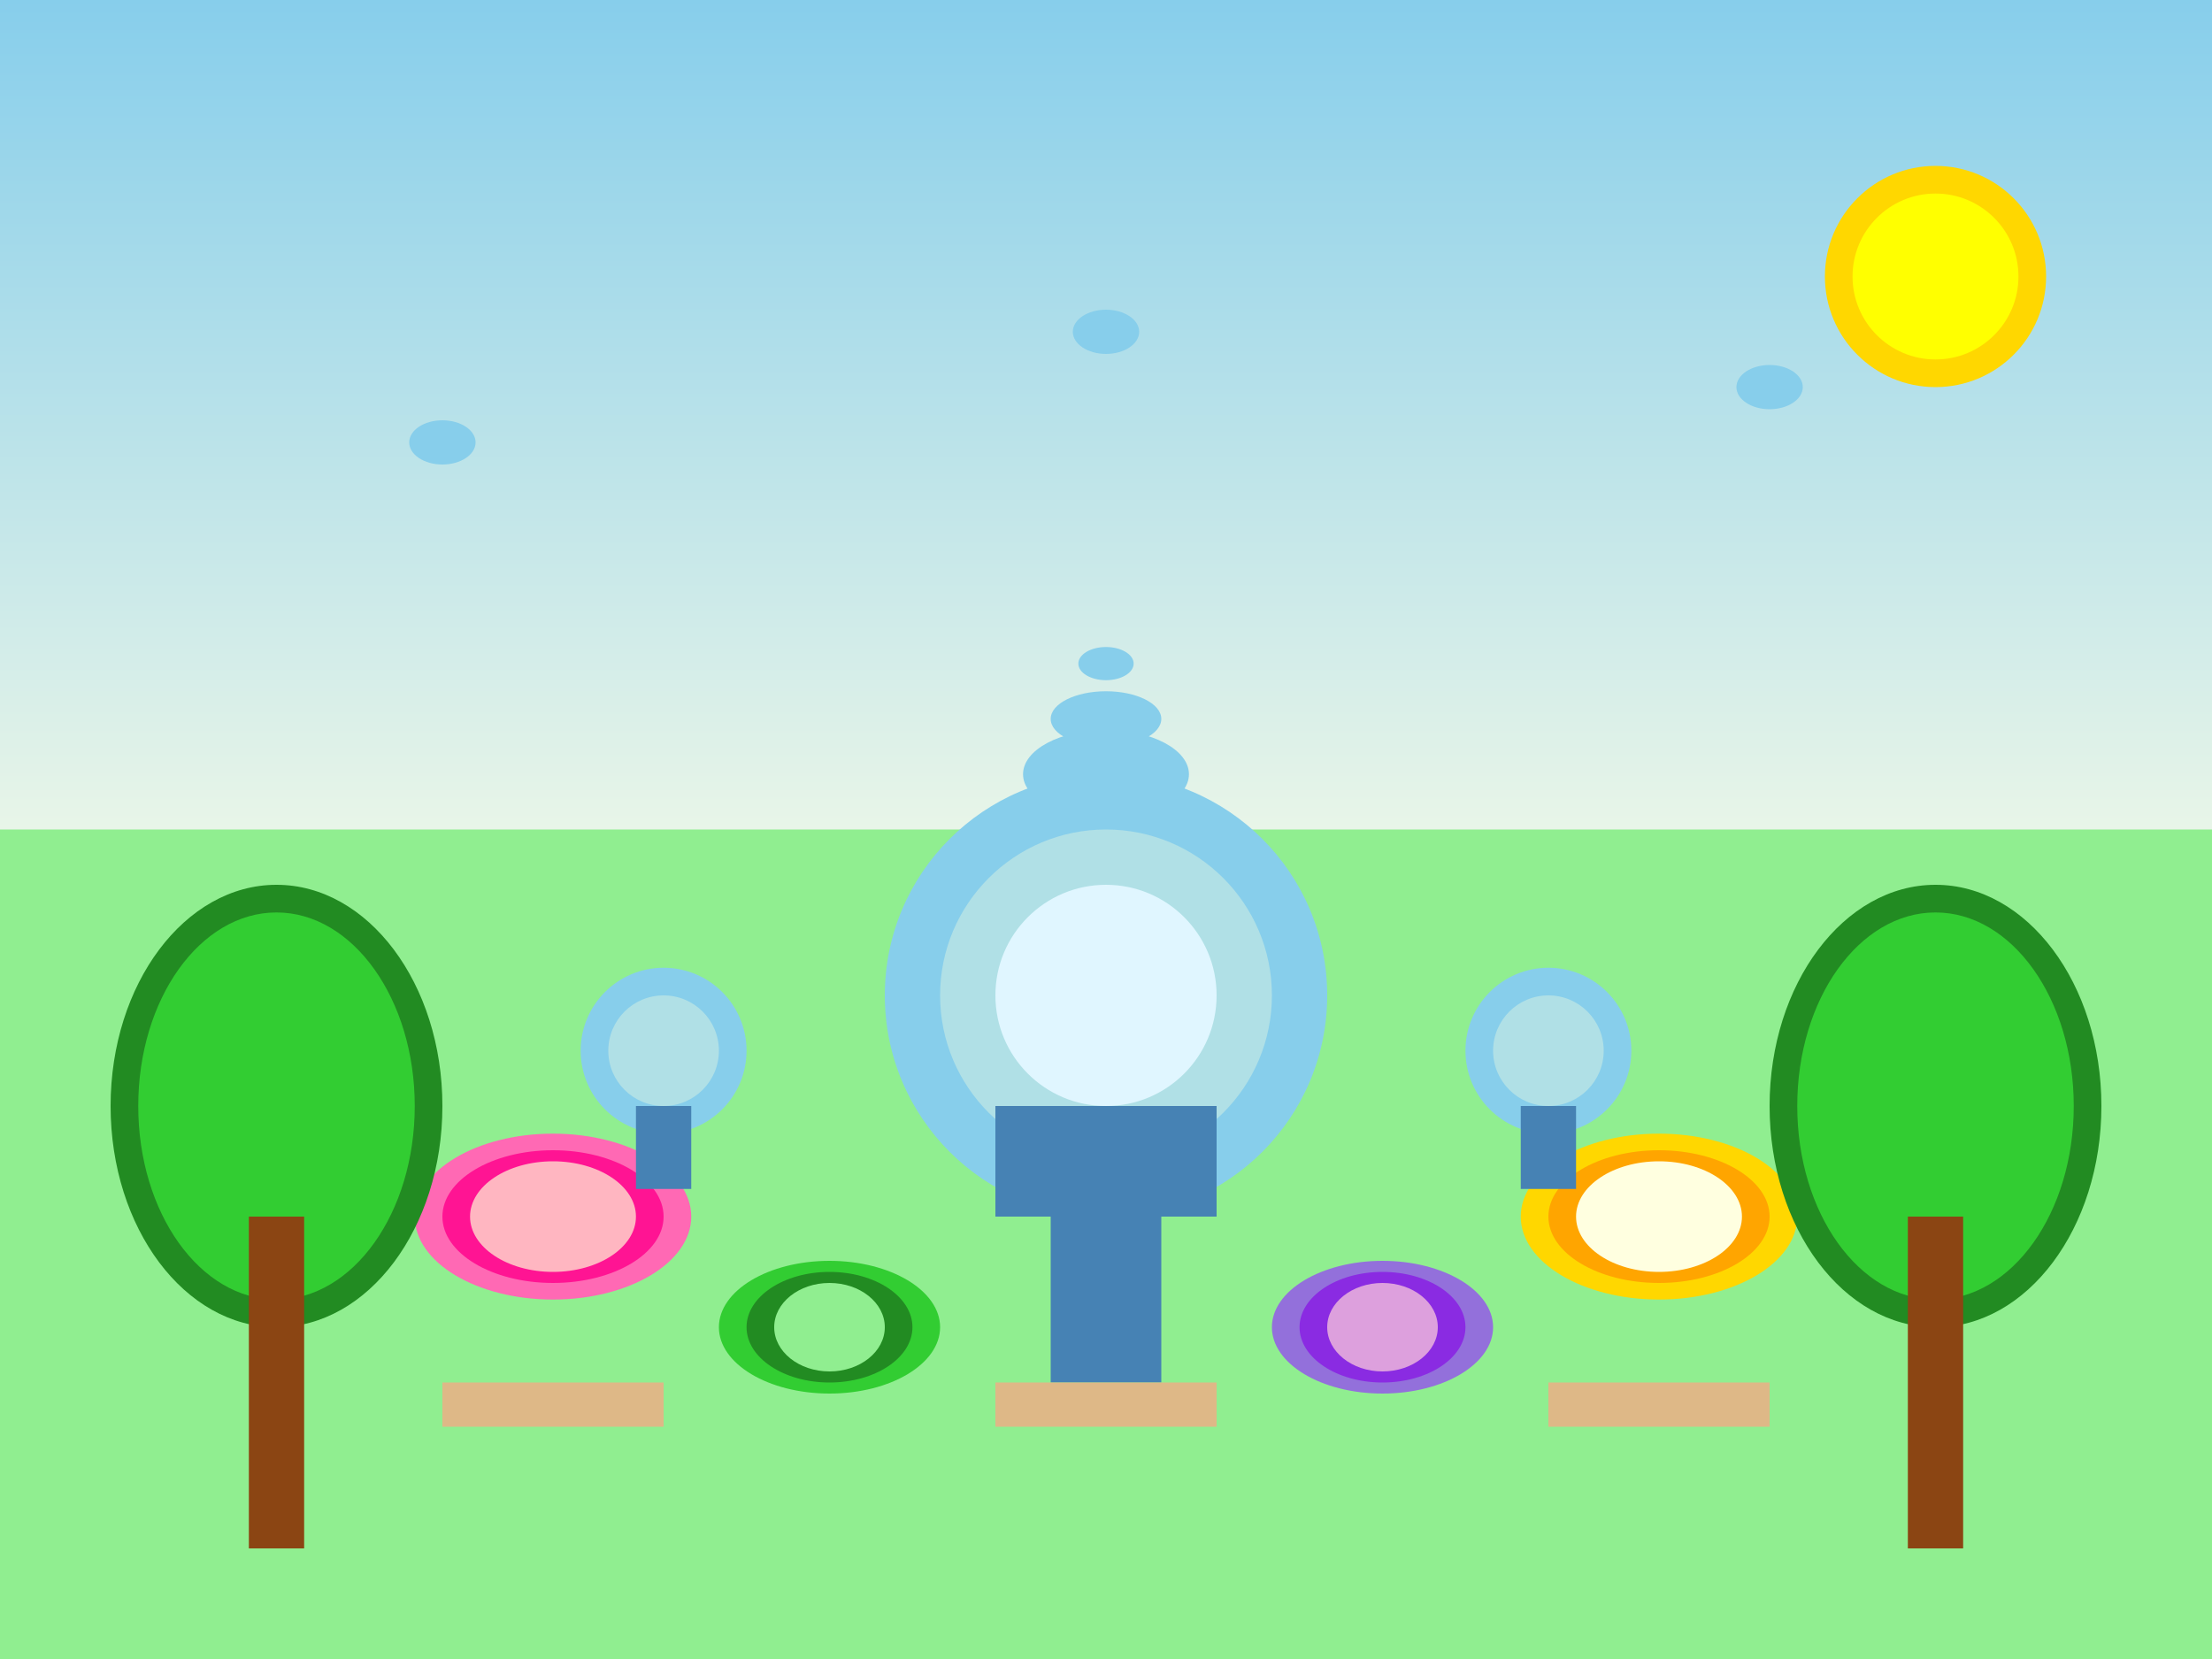
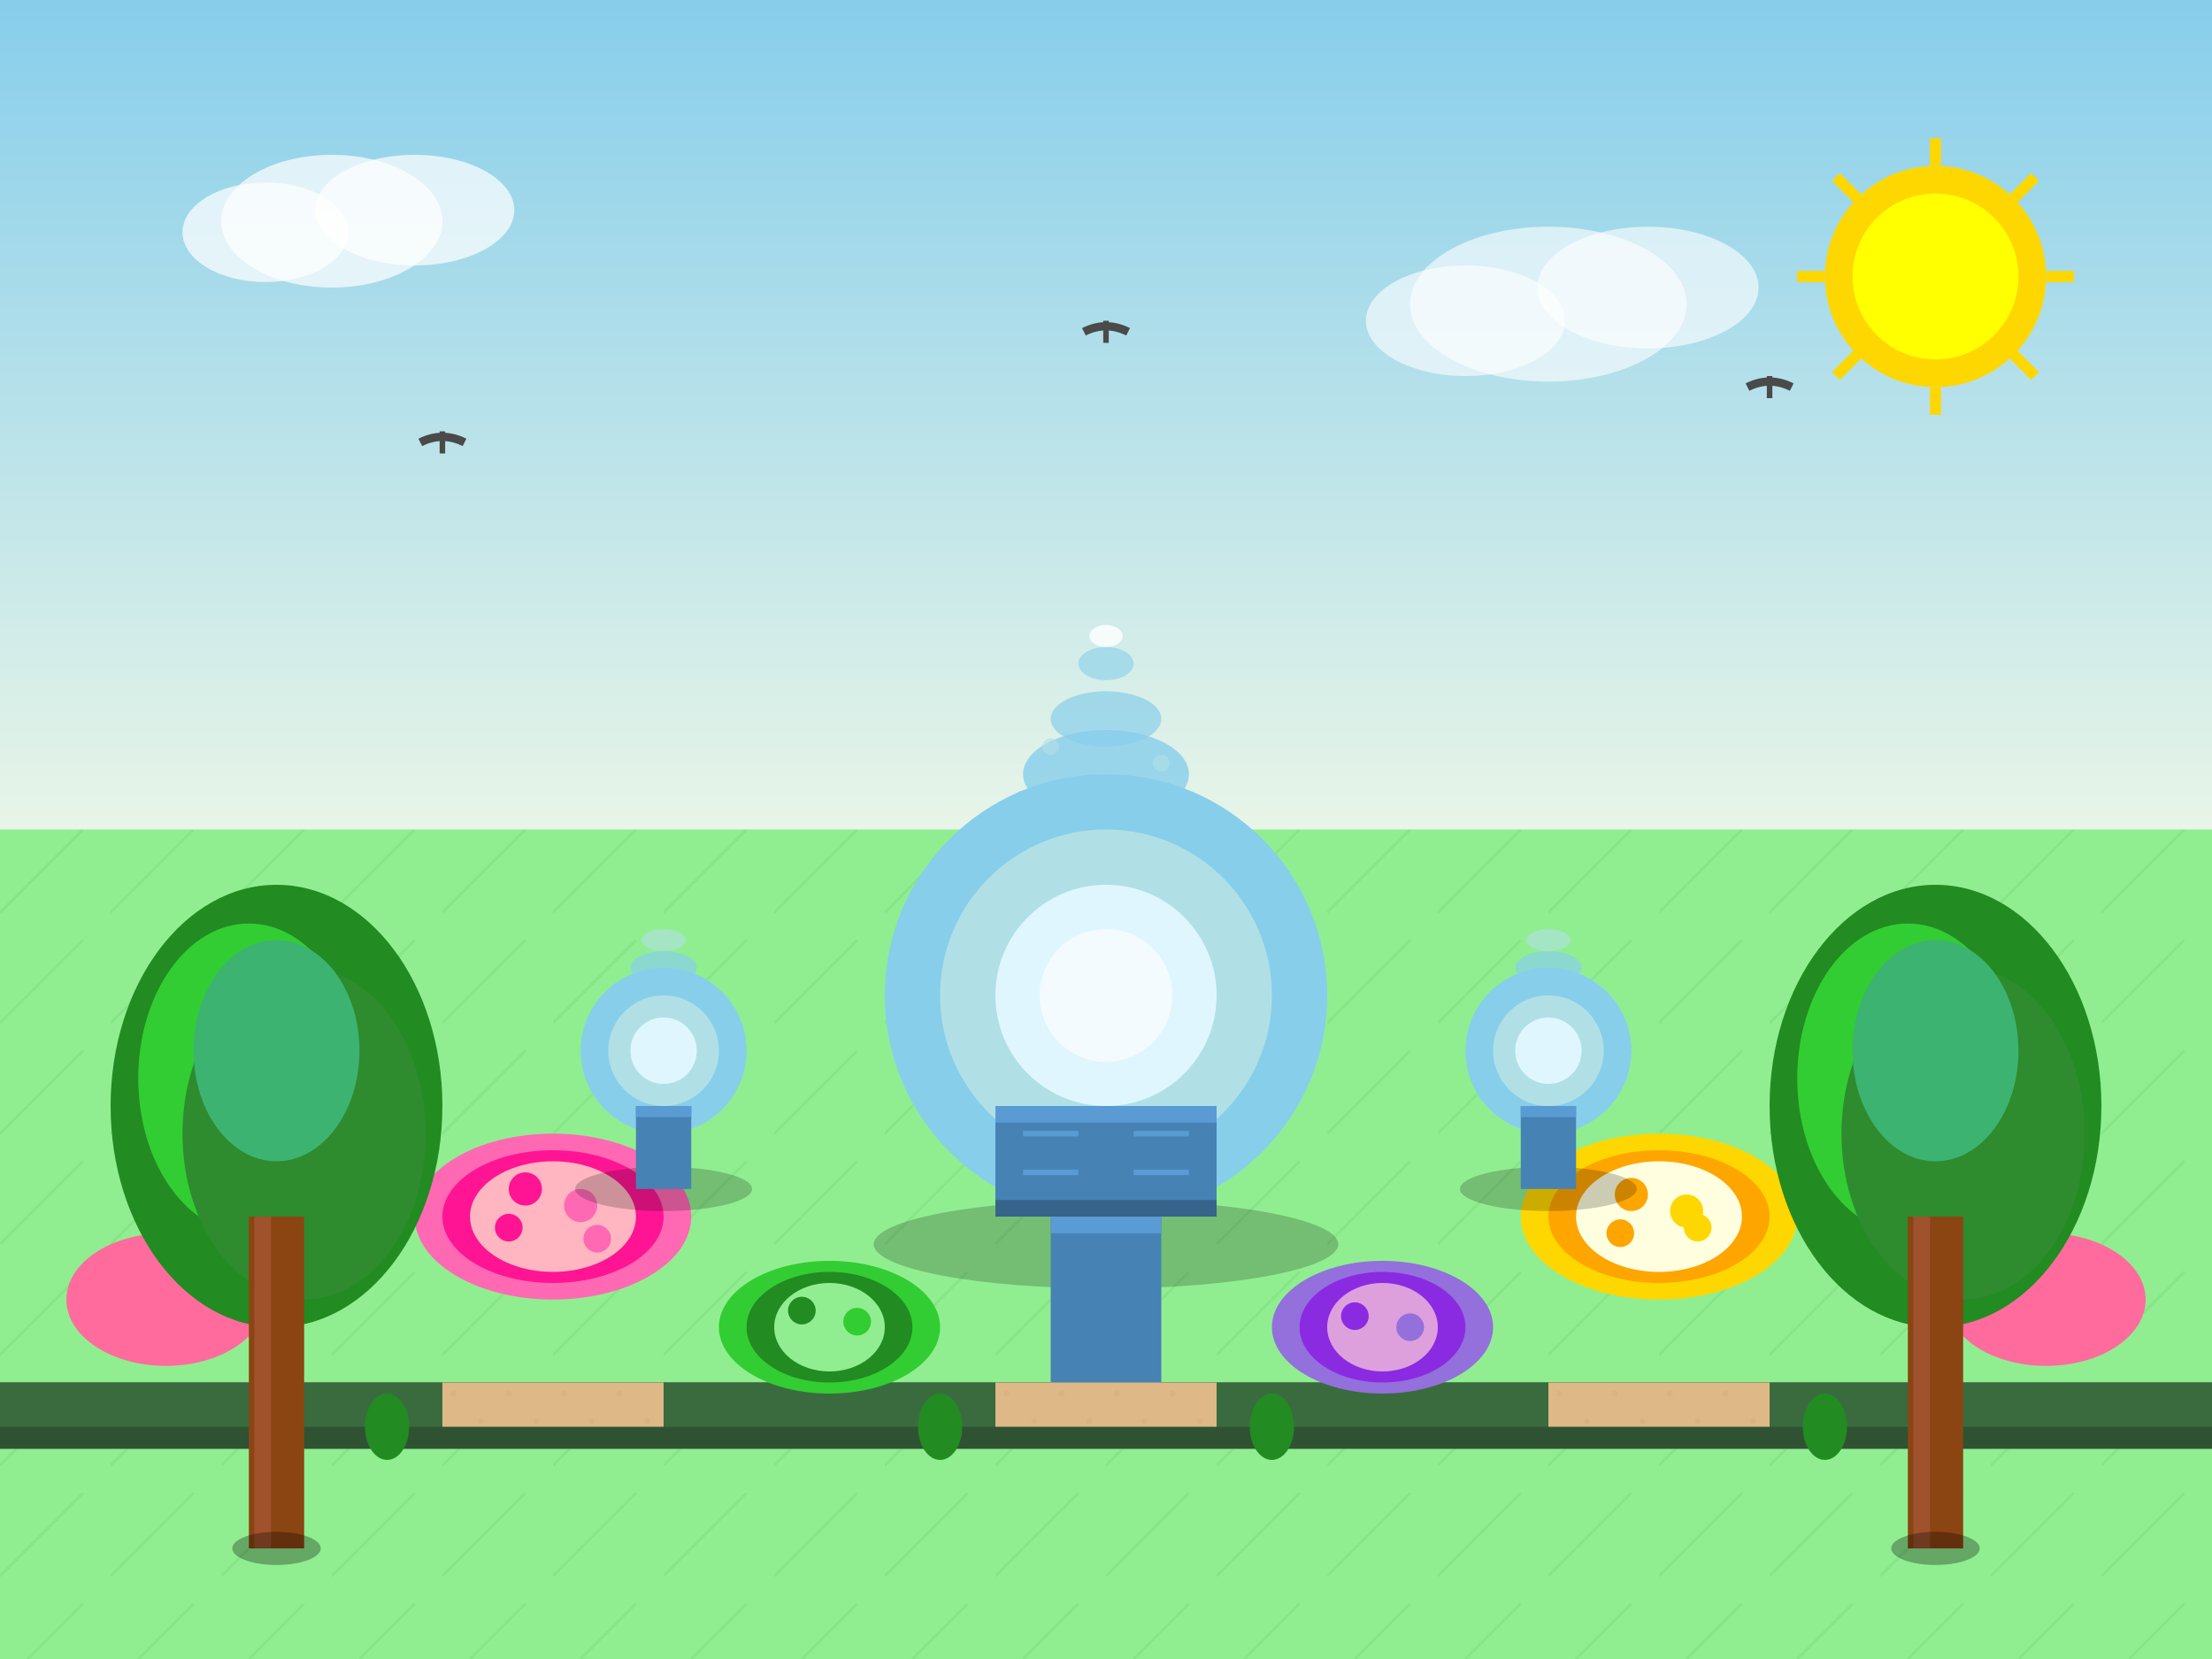
<svg xmlns="http://www.w3.org/2000/svg" width="400" height="300" viewBox="0 0 400 300" fill="none">
  <rect width="400" height="300" fill="#E8F5E8" />
  <rect width="400" height="150" fill="url(#skyGradient)" />
+   <ellipse cx="60" cy="40" rx="20" ry="12" fill="#FFFFFF" opacity="0.7" />
+   <ellipse cx="75" cy="38" rx="18" ry="10" fill="#FFFFFF" opacity="0.7" />
+   <ellipse cx="48" cy="42" rx="15" ry="9" fill="#FFFFFF" opacity="0.7" />
+   <ellipse cx="280" cy="55" rx="25" ry="14" fill="#FFFFFF" opacity="0.6" />
+   <ellipse cx="298" cy="52" rx="20" ry="11" fill="#FFFFFF" opacity="0.6" />
+   <ellipse cx="265" cy="58" rx="18" ry="10" fill="#FFFFFF" opacity="0.6" />
  <rect x="0" y="150" width="400" height="150" fill="#90EE90" />
+   <rect x="0" y="150" width="400" height="150" fill="url(#grassTexture)" opacity="0.3" />
+   <rect x="0" y="250" width="400" height="12" fill="#2F5233" />
+   <rect x="0" y="250" width="400" height="8" fill="#3A6B3F" />
+   <ellipse cx="30" cy="235" rx="18" ry="12" fill="#FF6B9D" />
+   <ellipse cx="370" cy="235" rx="18" ry="12" fill="#FF6B9D" />
+   <ellipse cx="200" cy="225" rx="42" ry="8" fill="#000000" opacity="0.2" />
  <circle cx="200" cy="180" r="40" fill="#87CEEB" />
  <circle cx="200" cy="180" r="30" fill="#B0E0E6" />
  <circle cx="200" cy="180" r="20" fill="#E0F6FF" />
-   <ellipse cx="200" cy="140" rx="15" ry="8" fill="#87CEEB" />
-   <ellipse cx="200" cy="130" rx="10" ry="5" fill="#87CEEB" />
-   <ellipse cx="200" cy="120" rx="5" ry="3" fill="#87CEEB" />
+   <circle cx="200" cy="180" r="12" fill="#FFFFFF" opacity="0.6" />
+   <ellipse cx="200" cy="140" rx="15" ry="8" fill="#87CEEB" opacity="0.8" />
+   <ellipse cx="200" cy="130" rx="10" ry="5" fill="#87CEEB" opacity="0.7" />
+   <ellipse cx="200" cy="120" rx="5" ry="3" fill="#87CEEB" opacity="0.6" />
+   <ellipse cx="200" cy="115" rx="3" ry="2" fill="#FFFFFF" opacity="0.8" />
+   <circle cx="185" cy="145" r="2" fill="#87CEEB" opacity="0.7" />
+   <circle cx="215" cy="148" r="2" fill="#87CEEB" opacity="0.7" />
+   <circle cx="190" cy="135" r="1.5" fill="#B0E0E6" opacity="0.6" />
+   <circle cx="210" cy="138" r="1.5" fill="#B0E0E6" opacity="0.6" />
  <rect x="180" y="200" width="40" height="20" fill="#4682B4" />
+   <rect x="180" y="200" width="40" height="3" fill="#5A9BD4" />
+   <rect x="180" y="217" width="40" height="3" fill="#36648B" />
  <rect x="190" y="220" width="20" height="30" fill="#4682B4" />
+   <rect x="190" y="220" width="20" height="3" fill="#5A9BD4" />
+   <line x1="185" y1="205" x2="195" y2="205" stroke="#5A9BD4" stroke-width="1" />
+   <line x1="205" y1="205" x2="215" y2="205" stroke="#5A9BD4" stroke-width="1" />
+   <line x1="185" y1="212" x2="195" y2="212" stroke="#5A9BD4" stroke-width="1" />
+   <line x1="205" y1="212" x2="215" y2="212" stroke="#5A9BD4" stroke-width="1" />
  <ellipse cx="100" cy="220" rx="25" ry="15" fill="#FF69B4" />
  <ellipse cx="100" cy="220" rx="20" ry="12" fill="#FF1493" />
  <ellipse cx="100" cy="220" rx="15" ry="10" fill="#FFB6C1" />
+   <circle cx="95" cy="215" r="3" fill="#FF1493" />
+   <circle cx="105" cy="218" r="3" fill="#FF69B4" />
+   <circle cx="100" cy="223" r="3" fill="#FFB6C1" />
+   <circle cx="92" cy="222" r="2.5" fill="#FF1493" />
+   <circle cx="108" cy="224" r="2.5" fill="#FF69B4" />
  <ellipse cx="300" cy="220" rx="25" ry="15" fill="#FFD700" />
  <ellipse cx="300" cy="220" rx="20" ry="12" fill="#FFA500" />
  <ellipse cx="300" cy="220" rx="15" ry="10" fill="#FFFFE0" />
+   <circle cx="295" cy="216" r="3" fill="#FFA500" />
+   <circle cx="305" cy="219" r="3" fill="#FFD700" />
+   <circle cx="300" cy="224" r="3" fill="#FFFFE0" />
+   <circle cx="293" cy="223" r="2.5" fill="#FFA500" />
+   <circle cx="307" cy="222" r="2.5" fill="#FFD700" />
  <ellipse cx="150" cy="240" rx="20" ry="12" fill="#32CD32" />
  <ellipse cx="150" cy="240" rx="15" ry="10" fill="#228B22" />
  <ellipse cx="150" cy="240" rx="10" ry="8" fill="#90EE90" />
+   <circle cx="145" cy="237" r="2.5" fill="#228B22" />
+   <circle cx="155" cy="239" r="2.5" fill="#32CD32" />
+   <circle cx="150" cy="243" r="2.5" fill="#90EE90" />
  <ellipse cx="250" cy="240" rx="20" ry="12" fill="#9370DB" />
  <ellipse cx="250" cy="240" rx="15" ry="10" fill="#8A2BE2" />
  <ellipse cx="250" cy="240" rx="10" ry="8" fill="#DDA0DD" />
+   <circle cx="245" cy="238" r="2.5" fill="#8A2BE2" />
+   <circle cx="255" cy="240" r="2.5" fill="#9370DB" />
+   <circle cx="250" cy="244" r="2.5" fill="#DDA0DD" />
  <ellipse cx="50" cy="200" rx="30" ry="40" fill="#228B22" />
-   <ellipse cx="50" cy="200" rx="25" ry="35" fill="#32CD32" />
+   <ellipse cx="45" cy="195" rx="20" ry="28" fill="#32CD32" />
+   <ellipse cx="55" cy="205" rx="22" ry="30" fill="#2E8B2E" />
+   <ellipse cx="50" cy="190" rx="15" ry="20" fill="#3CB371" />
  <rect x="45" y="220" width="10" height="60" fill="#8B4513" />
+   <rect x="46" y="220" width="3" height="60" fill="#A0522D" />
+   <ellipse cx="50" cy="280" rx="8" ry="3" fill="#000000" opacity="0.3" />
  <ellipse cx="350" cy="200" rx="30" ry="40" fill="#228B22" />
-   <ellipse cx="350" cy="200" rx="25" ry="35" fill="#32CD32" />
+   <ellipse cx="345" cy="195" rx="20" ry="28" fill="#32CD32" />
+   <ellipse cx="355" cy="205" rx="22" ry="30" fill="#2E8B2E" />
+   <ellipse cx="350" cy="190" rx="15" ry="20" fill="#3CB371" />
  <rect x="345" y="220" width="10" height="60" fill="#8B4513" />
+   <rect x="346" y="220" width="3" height="60" fill="#A0522D" />
+   <ellipse cx="350" cy="280" rx="8" ry="3" fill="#000000" opacity="0.3" />
+   <ellipse cx="120" cy="215" rx="16" ry="4" fill="#000000" opacity="0.2" />
  <circle cx="120" cy="190" r="15" fill="#87CEEB" />
  <circle cx="120" cy="190" r="10" fill="#B0E0E6" />
+   <circle cx="120" cy="190" r="6" fill="#E0F6FF" />
+   <ellipse cx="120" cy="175" rx="6" ry="3" fill="#87CEEB" opacity="0.7" />
+   <ellipse cx="120" cy="170" rx="4" ry="2" fill="#B0E0E6" opacity="0.6" />
  <rect x="115" y="200" width="10" height="15" fill="#4682B4" />
+   <rect x="115" y="200" width="10" height="2" fill="#5A9BD4" />
+   <ellipse cx="280" cy="215" rx="16" ry="4" fill="#000000" opacity="0.2" />
  <circle cx="280" cy="190" r="15" fill="#87CEEB" />
  <circle cx="280" cy="190" r="10" fill="#B0E0E6" />
+   <circle cx="280" cy="190" r="6" fill="#E0F6FF" />
+   <ellipse cx="280" cy="175" rx="6" ry="3" fill="#87CEEB" opacity="0.7" />
+   <ellipse cx="280" cy="170" rx="4" ry="2" fill="#B0E0E6" opacity="0.6" />
  <rect x="275" y="200" width="10" height="15" fill="#4682B4" />
+   <rect x="275" y="200" width="10" height="2" fill="#5A9BD4" />
  <rect x="180" y="250" width="40" height="8" fill="#DEB887" />
+   <rect x="180" y="250" width="40" height="8" fill="url(#pathTexture)" opacity="0.3" />
  <rect x="80" y="250" width="40" height="8" fill="#DEB887" />
+   <rect x="80" y="250" width="40" height="8" fill="url(#pathTexture)" opacity="0.3" />
  <rect x="280" y="250" width="40" height="8" fill="#DEB887" />
-   <ellipse cx="80" cy="80" rx="6" ry="4" fill="#87CEEB" />
-   <ellipse cx="320" cy="70" rx="6" ry="4" fill="#87CEEB" />
-   <ellipse cx="200" cy="60" rx="6" ry="4" fill="#87CEEB" />
+   <rect x="280" y="250" width="40" height="8" fill="url(#pathTexture)" opacity="0.3" />
+   <ellipse cx="170" cy="258" rx="4" ry="6" fill="#228B22" />
+   <ellipse cx="230" cy="258" rx="4" ry="6" fill="#228B22" />
+   <ellipse cx="70" cy="258" rx="4" ry="6" fill="#228B22" />
+   <ellipse cx="330" cy="258" rx="4" ry="6" fill="#228B22" />
+   <path d="M 76 80 Q 80 78 84 80" stroke="#4A4A4A" stroke-width="1.5" fill="none" />
+   <path d="M 80 82 L 80 78" stroke="#4A4A4A" stroke-width="1" fill="none" />
+   <path d="M 316 70 Q 320 68 324 70" stroke="#4A4A4A" stroke-width="1.5" fill="none" />
+   <path d="M 320 72 L 320 68" stroke="#4A4A4A" stroke-width="1" fill="none" />
+   <path d="M 196 60 Q 200 58 204 60" stroke="#4A4A4A" stroke-width="1.5" fill="none" />
+   <path d="M 200 62 L 200 58" stroke="#4A4A4A" stroke-width="1" fill="none" />
  <circle cx="350" cy="50" r="20" fill="#FFD700" />
  <circle cx="350" cy="50" r="15" fill="#FFFF00" />
+   <line x1="350" y1="25" x2="350" y2="30" stroke="#FFD700" stroke-width="2" />
+   <line x1="350" y1="70" x2="350" y2="75" stroke="#FFD700" stroke-width="2" />
+   <line x1="325" y1="50" x2="330" y2="50" stroke="#FFD700" stroke-width="2" />
+   <line x1="370" y1="50" x2="375" y2="50" stroke="#FFD700" stroke-width="2" />
+   <line x1="332" y1="32" x2="336" y2="36" stroke="#FFD700" stroke-width="2" />
+   <line x1="364" y1="64" x2="368" y2="68" stroke="#FFD700" stroke-width="2" />
+   <line x1="364" y1="36" x2="368" y2="32" stroke="#FFD700" stroke-width="2" />
+   <line x1="332" y1="68" x2="336" y2="64" stroke="#FFD700" stroke-width="2" />
  <defs>
    <linearGradient id="skyGradient" x1="0%" y1="0%" x2="0%" y2="100%">
      <stop offset="0%" style="stop-color:#87CEEB;stop-opacity:1" />
      <stop offset="100%" style="stop-color:#E8F5E8;stop-opacity:1" />
    </linearGradient>
+     <pattern id="grassTexture" x="0" y="0" width="20" height="20" patternUnits="userSpaceOnUse">
+       <line x1="0" y1="5" x2="5" y2="0" stroke="#70D070" stroke-width="0.5" />
+       <line x1="10" y1="15" x2="15" y2="10" stroke="#70D070" stroke-width="0.5" />
+       <line x1="5" y1="20" x2="10" y2="15" stroke="#70D070" stroke-width="0.5" />
+     </pattern>
+     <pattern id="pathTexture" x="0" y="0" width="10" height="10" patternUnits="userSpaceOnUse">
+       <circle cx="2" cy="2" r="0.5" fill="#C4A574" />
+       <circle cx="7" cy="7" r="0.5" fill="#C4A574" />
+     </pattern>
  </defs>
</svg>
